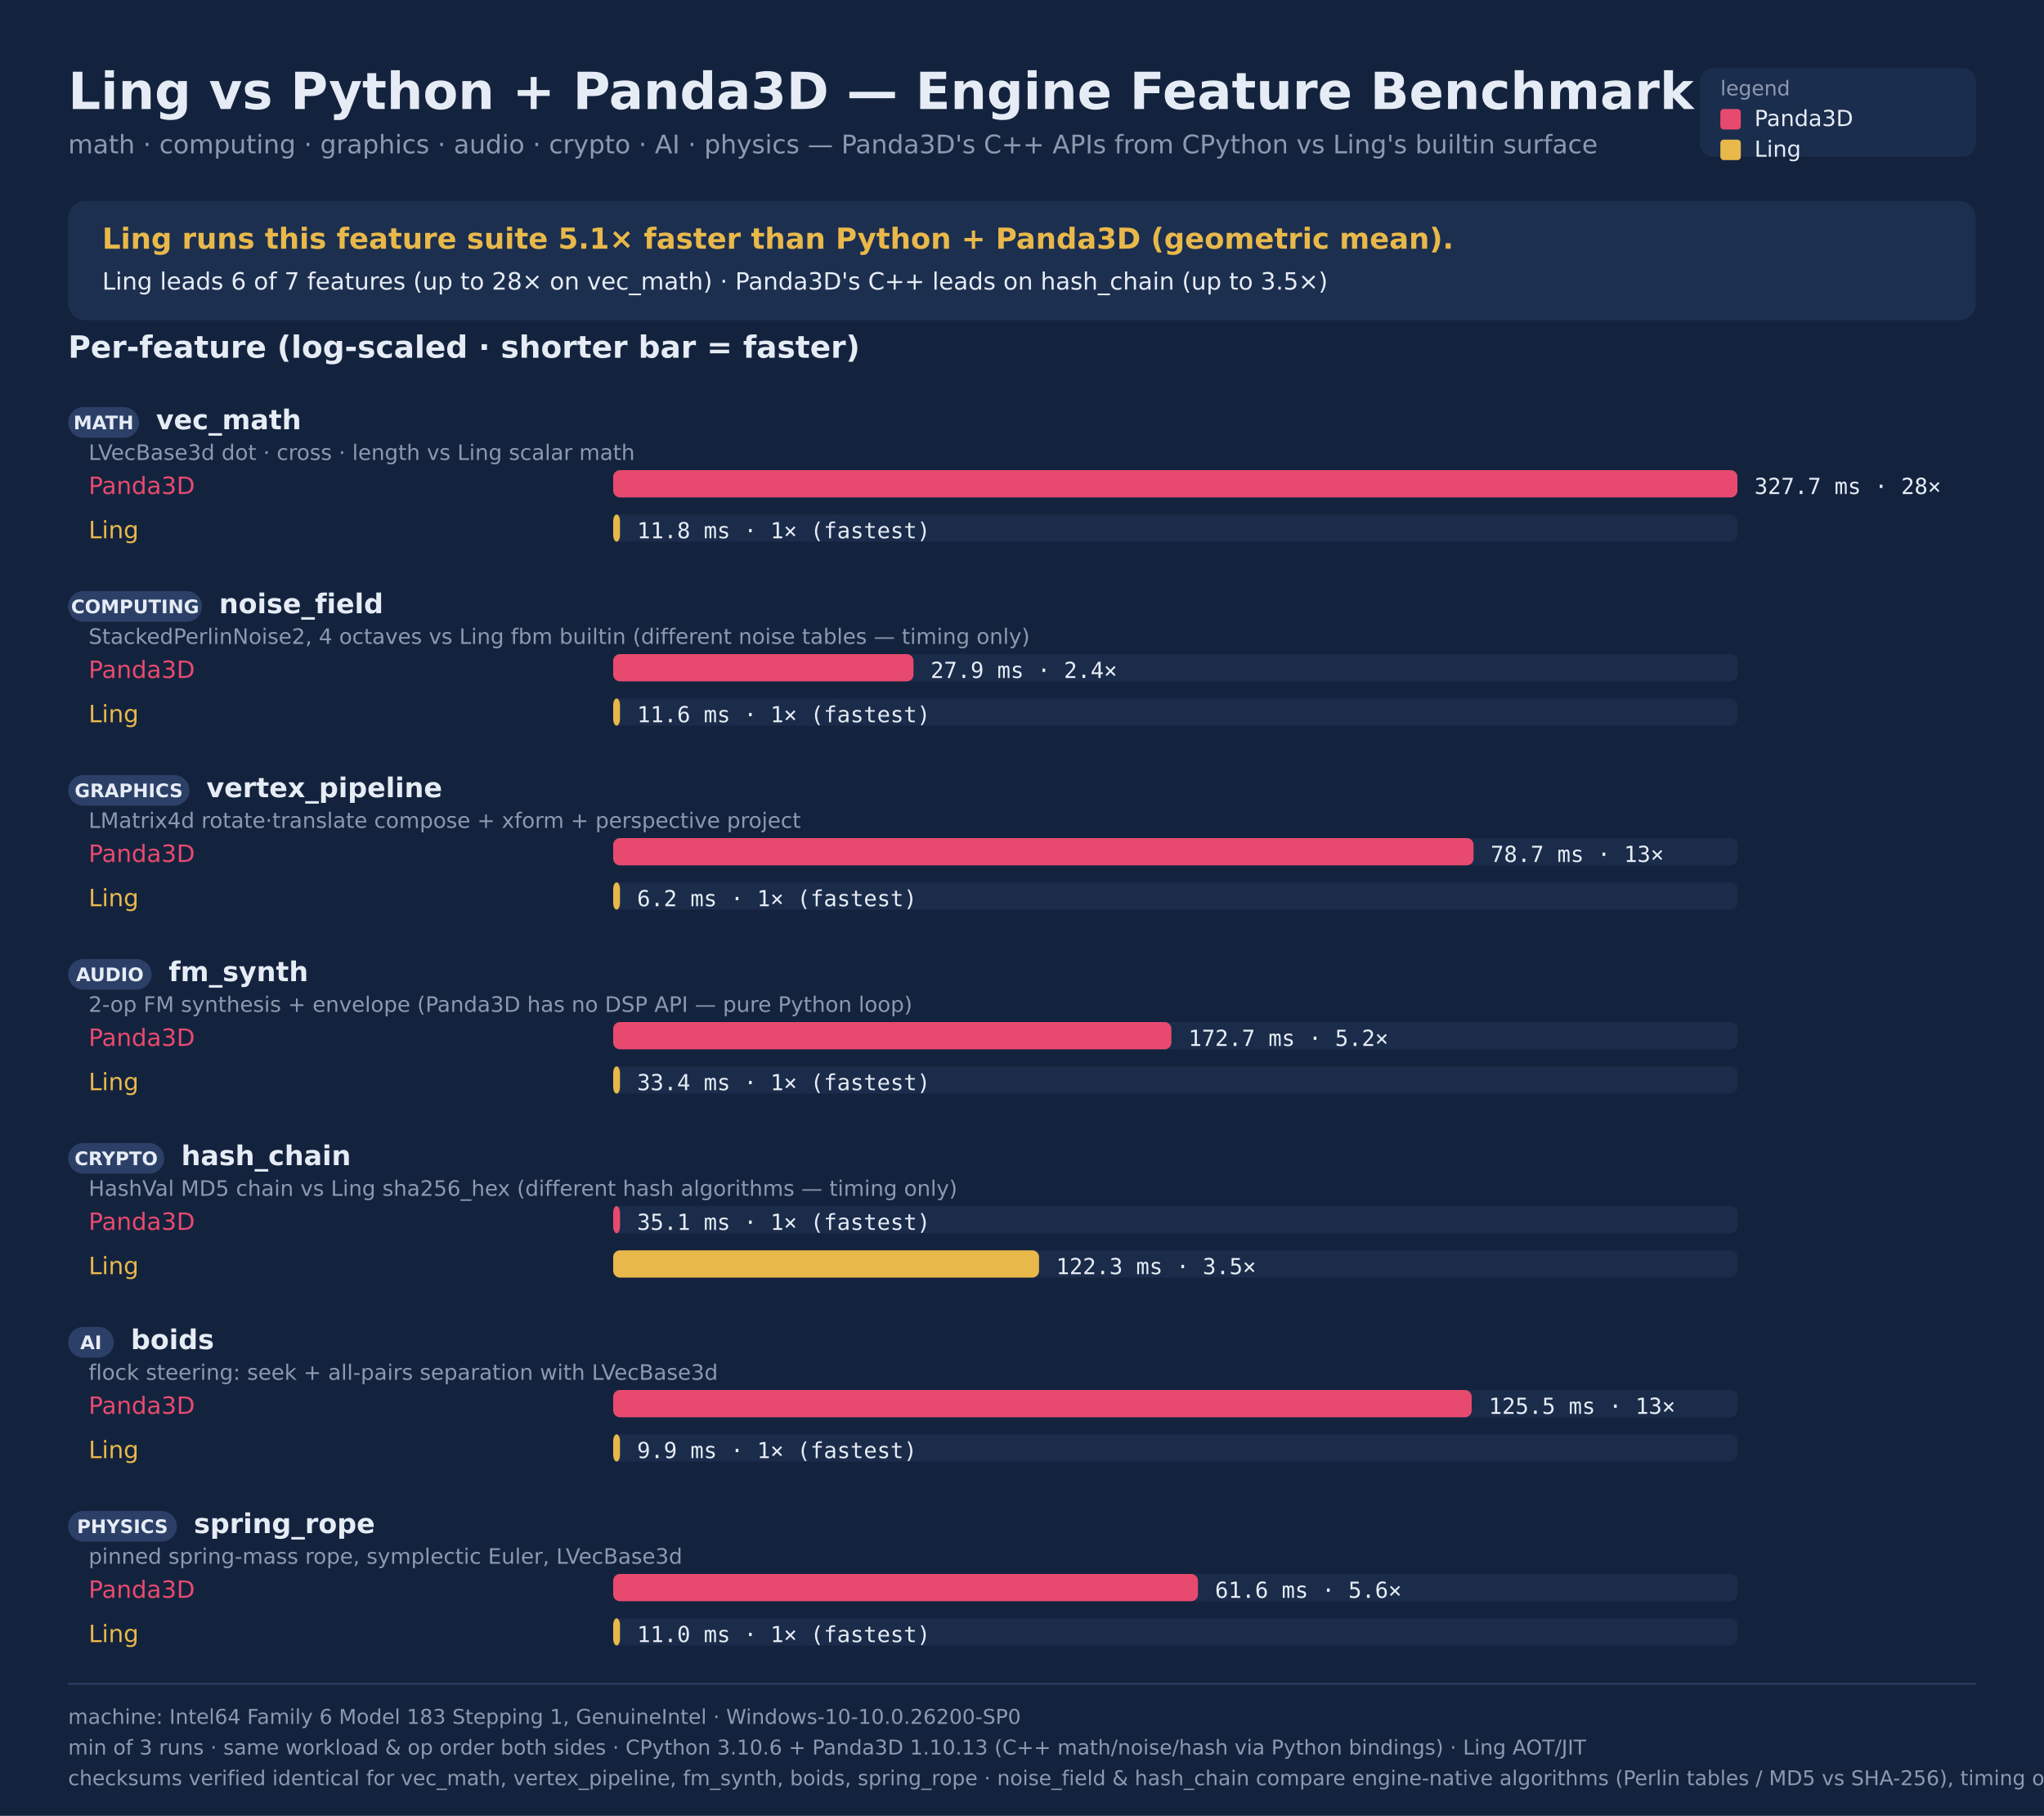
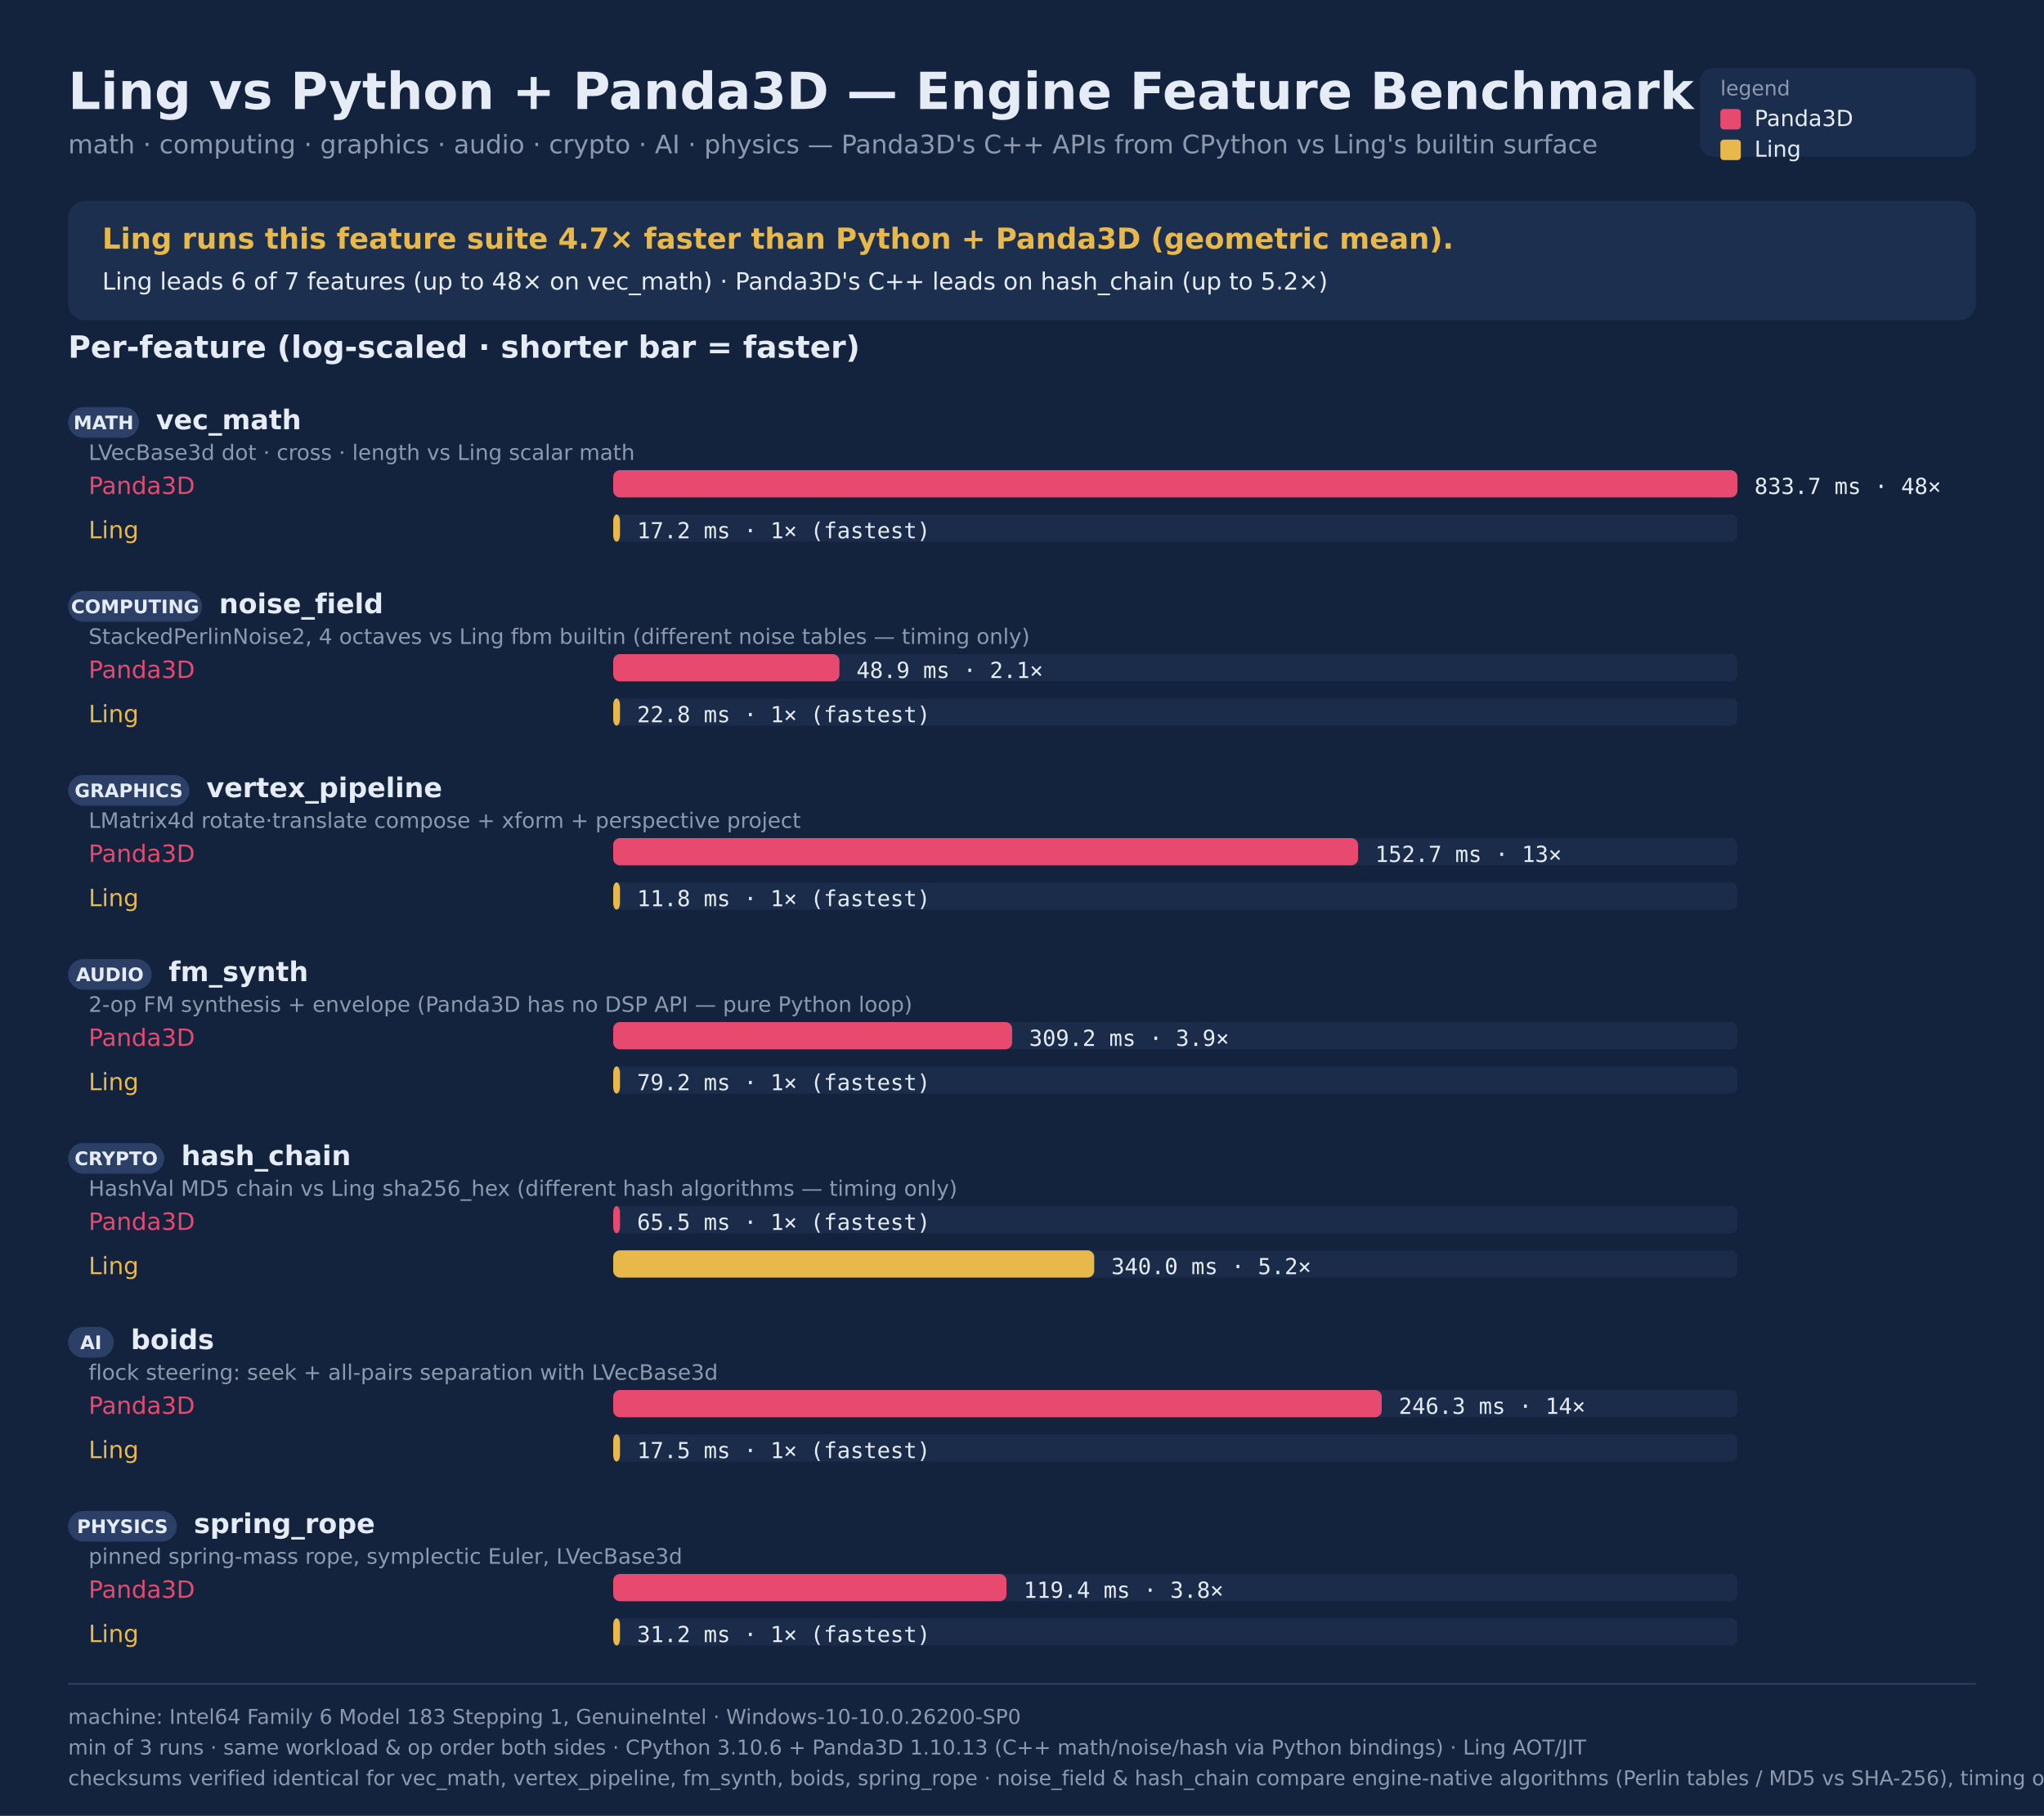
<svg xmlns="http://www.w3.org/2000/svg" width="1200" height="1066" viewBox="0 0 1200 1066">
  <rect width="1200" height="1066" fill="#14233D" />
  <text x="40.0" y="64.0" font-family="'Segoe UI', 'DejaVu Sans', sans-serif" font-size="30" fill="#E6ECF5" text-anchor="start" font-weight="bold">Ling vs Python + Panda3D — Engine Feature Benchmark</text>
  <text x="40.0" y="90.0" font-family="'Segoe UI', 'DejaVu Sans', sans-serif" font-size="15" fill="#8D99AE" text-anchor="start" font-weight="normal">math · computing · graphics · audio · crypto · AI · physics — Panda3D's C++ APIs from CPython vs Ling's builtin surface</text>
  <rect x="40.0" y="118.0" width="1120.0" height="70.0" rx="10" fill="#1C2F4F" opacity="1.0" />
-   <text x="60.0" y="146.0" font-family="'Segoe UI', 'DejaVu Sans', sans-serif" font-size="17" fill="#E8B84A" text-anchor="start" font-weight="bold">Ling runs this feature suite 5.1× faster than Python + Panda3D (geometric mean).</text>
-   <text x="60.0" y="170.0" font-family="'Segoe UI', 'DejaVu Sans', sans-serif" font-size="14" fill="#E6ECF5" text-anchor="start" font-weight="normal">Ling leads 6 of 7 features (up to 28× on vec_math)   ·   Panda3D's C++ leads on hash_chain (up to 3.5×)</text>
+   <text x="60.0" y="146.0" font-family="'Segoe UI', 'DejaVu Sans', sans-serif" font-size="17" fill="#E8B84A" text-anchor="start" font-weight="bold">Ling runs this feature suite 4.7× faster than Python + Panda3D (geometric mean).</text>
+   <text x="60.0" y="170.0" font-family="'Segoe UI', 'DejaVu Sans', sans-serif" font-size="14" fill="#E6ECF5" text-anchor="start" font-weight="normal">Ling leads 6 of 7 features (up to 48× on vec_math)   ·   Panda3D's C++ leads on hash_chain (up to 5.2×)</text>
  <text x="40.0" y="210.0" font-family="'Segoe UI', 'DejaVu Sans', sans-serif" font-size="18" fill="#E6ECF5" text-anchor="start" font-weight="bold">Per-feature (log-scaled · shorter bar = faster)</text>
  <rect x="40.0" y="239.0" width="41.6" height="18.0" rx="9" fill="#2C4067" opacity="1.0" />
  <text x="60.8" y="252.0" font-family="'Segoe UI', 'DejaVu Sans', sans-serif" font-size="11" fill="#E6ECF5" text-anchor="middle" font-weight="bold">MATH</text>
  <text x="91.6" y="252.0" font-family="'Segoe UI', 'DejaVu Sans', sans-serif" font-size="16" fill="#E6ECF5" text-anchor="start" font-weight="bold">vec_math</text>
  <text x="52.0" y="270.0" font-family="'Segoe UI', 'DejaVu Sans', sans-serif" font-size="12.5" fill="#8D99AE" text-anchor="start" font-weight="normal">LVecBase3d dot · cross · length vs Ling scalar math</text>
  <text x="52.0" y="290.0" font-family="'Segoe UI', 'DejaVu Sans', sans-serif" font-size="14" fill="#E84A6F" text-anchor="start" font-weight="normal">Panda3D</text>
  <rect x="360.0" y="276.0" width="660.0" height="16.0" rx="4" fill="#2C4067" opacity="0.3" />
  <rect x="360.0" y="276.0" width="660.0" height="16.0" rx="4" fill="#E84A6F" opacity="1.0" />
-   <text x="1030.0" y="290.0" font-family="Consolas, 'DejaVu Sans Mono', monospace" font-size="13" fill="#E6ECF5" text-anchor="start" font-weight="normal">327.7 ms   ·   28×</text>
+   <text x="1030.0" y="290.0" font-family="Consolas, 'DejaVu Sans Mono', monospace" font-size="13" fill="#E6ECF5" text-anchor="start" font-weight="normal">833.7 ms   ·   48×</text>
  <text x="52.0" y="316.0" font-family="'Segoe UI', 'DejaVu Sans', sans-serif" font-size="14" fill="#E8B84A" text-anchor="start" font-weight="normal">Ling</text>
  <rect x="360.0" y="302.0" width="660.0" height="16.0" rx="4" fill="#2C4067" opacity="0.3" />
  <rect x="360.0" y="302.0" width="4.0" height="16.0" rx="4" fill="#E8B84A" opacity="1.0" />
-   <text x="374.0" y="316.0" font-family="Consolas, 'DejaVu Sans Mono', monospace" font-size="13" fill="#E6ECF5" text-anchor="start" font-weight="normal">11.8 ms   ·   1× (fastest)</text>
+   <text x="374.0" y="316.0" font-family="Consolas, 'DejaVu Sans Mono', monospace" font-size="13" fill="#E6ECF5" text-anchor="start" font-weight="normal">17.2 ms   ·   1× (fastest)</text>
  <rect x="40.0" y="347.0" width="78.6" height="18.0" rx="9" fill="#2C4067" opacity="1.0" />
  <text x="79.3" y="360.0" font-family="'Segoe UI', 'DejaVu Sans', sans-serif" font-size="11" fill="#E6ECF5" text-anchor="middle" font-weight="bold">COMPUTING</text>
  <text x="128.6" y="360.0" font-family="'Segoe UI', 'DejaVu Sans', sans-serif" font-size="16" fill="#E6ECF5" text-anchor="start" font-weight="bold">noise_field</text>
  <text x="52.0" y="378.0" font-family="'Segoe UI', 'DejaVu Sans', sans-serif" font-size="12.5" fill="#8D99AE" text-anchor="start" font-weight="normal">StackedPerlinNoise2, 4 octaves vs Ling fbm builtin (different noise tables — timing only)</text>
  <text x="52.0" y="398.0" font-family="'Segoe UI', 'DejaVu Sans', sans-serif" font-size="14" fill="#E84A6F" text-anchor="start" font-weight="normal">Panda3D</text>
  <rect x="360.0" y="384.0" width="660.0" height="16.0" rx="4" fill="#2C4067" opacity="0.3" />
-   <rect x="360.0" y="384.0" width="176.3" height="16.0" rx="4" fill="#E84A6F" opacity="1.0" />
-   <text x="546.3" y="398.0" font-family="Consolas, 'DejaVu Sans Mono', monospace" font-size="13" fill="#E6ECF5" text-anchor="start" font-weight="normal">27.9 ms   ·   2.4×</text>
+   <rect x="360.0" y="384.0" width="132.8" height="16.0" rx="4" fill="#E84A6F" opacity="1.0" />
+   <text x="502.8" y="398.0" font-family="Consolas, 'DejaVu Sans Mono', monospace" font-size="13" fill="#E6ECF5" text-anchor="start" font-weight="normal">48.9 ms   ·   2.1×</text>
  <text x="52.0" y="424.0" font-family="'Segoe UI', 'DejaVu Sans', sans-serif" font-size="14" fill="#E8B84A" text-anchor="start" font-weight="normal">Ling</text>
  <rect x="360.0" y="410.0" width="660.0" height="16.0" rx="4" fill="#2C4067" opacity="0.3" />
  <rect x="360.0" y="410.0" width="4.0" height="16.0" rx="4" fill="#E8B84A" opacity="1.0" />
-   <text x="374.0" y="424.0" font-family="Consolas, 'DejaVu Sans Mono', monospace" font-size="13" fill="#E6ECF5" text-anchor="start" font-weight="normal">11.6 ms   ·   1× (fastest)</text>
+   <text x="374.0" y="424.0" font-family="Consolas, 'DejaVu Sans Mono', monospace" font-size="13" fill="#E6ECF5" text-anchor="start" font-weight="normal">22.8 ms   ·   1× (fastest)</text>
  <rect x="40.0" y="455.0" width="71.2" height="18.0" rx="9" fill="#2C4067" opacity="1.0" />
  <text x="75.6" y="468.0" font-family="'Segoe UI', 'DejaVu Sans', sans-serif" font-size="11" fill="#E6ECF5" text-anchor="middle" font-weight="bold">GRAPHICS</text>
  <text x="121.2" y="468.0" font-family="'Segoe UI', 'DejaVu Sans', sans-serif" font-size="16" fill="#E6ECF5" text-anchor="start" font-weight="bold">vertex_pipeline</text>
  <text x="52.0" y="486.0" font-family="'Segoe UI', 'DejaVu Sans', sans-serif" font-size="12.5" fill="#8D99AE" text-anchor="start" font-weight="normal">LMatrix4d rotate·translate compose + xform + perspective project</text>
  <text x="52.0" y="506.0" font-family="'Segoe UI', 'DejaVu Sans', sans-serif" font-size="14" fill="#E84A6F" text-anchor="start" font-weight="normal">Panda3D</text>
  <rect x="360.0" y="492.0" width="660.0" height="16.0" rx="4" fill="#2C4067" opacity="0.3" />
-   <rect x="360.0" y="492.0" width="505.1" height="16.0" rx="4" fill="#E84A6F" opacity="1.0" />
-   <text x="875.1" y="506.0" font-family="Consolas, 'DejaVu Sans Mono', monospace" font-size="13" fill="#E6ECF5" text-anchor="start" font-weight="normal">78.7 ms   ·   13×</text>
+   <rect x="360.0" y="492.0" width="437.3" height="16.0" rx="4" fill="#E84A6F" opacity="1.0" />
+   <text x="807.3" y="506.0" font-family="Consolas, 'DejaVu Sans Mono', monospace" font-size="13" fill="#E6ECF5" text-anchor="start" font-weight="normal">152.7 ms   ·   13×</text>
  <text x="52.0" y="532.0" font-family="'Segoe UI', 'DejaVu Sans', sans-serif" font-size="14" fill="#E8B84A" text-anchor="start" font-weight="normal">Ling</text>
  <rect x="360.0" y="518.0" width="660.0" height="16.0" rx="4" fill="#2C4067" opacity="0.3" />
  <rect x="360.0" y="518.0" width="4.0" height="16.0" rx="4" fill="#E8B84A" opacity="1.0" />
-   <text x="374.0" y="532.0" font-family="Consolas, 'DejaVu Sans Mono', monospace" font-size="13" fill="#E6ECF5" text-anchor="start" font-weight="normal">6.2 ms   ·   1× (fastest)</text>
+   <text x="374.0" y="532.0" font-family="Consolas, 'DejaVu Sans Mono', monospace" font-size="13" fill="#E6ECF5" text-anchor="start" font-weight="normal">11.8 ms   ·   1× (fastest)</text>
  <rect x="40.0" y="563.0" width="49.0" height="18.0" rx="9" fill="#2C4067" opacity="1.0" />
  <text x="64.5" y="576.0" font-family="'Segoe UI', 'DejaVu Sans', sans-serif" font-size="11" fill="#E6ECF5" text-anchor="middle" font-weight="bold">AUDIO</text>
  <text x="99.0" y="576.0" font-family="'Segoe UI', 'DejaVu Sans', sans-serif" font-size="16" fill="#E6ECF5" text-anchor="start" font-weight="bold">fm_synth</text>
  <text x="52.0" y="594.0" font-family="'Segoe UI', 'DejaVu Sans', sans-serif" font-size="12.5" fill="#8D99AE" text-anchor="start" font-weight="normal">2-op FM synthesis + envelope (Panda3D has no DSP API — pure Python loop)</text>
  <text x="52.0" y="614.0" font-family="'Segoe UI', 'DejaVu Sans', sans-serif" font-size="14" fill="#E84A6F" text-anchor="start" font-weight="normal">Panda3D</text>
  <rect x="360.0" y="600.0" width="660.0" height="16.0" rx="4" fill="#2C4067" opacity="0.3" />
-   <rect x="360.0" y="600.0" width="327.7" height="16.0" rx="4" fill="#E84A6F" opacity="1.0" />
-   <text x="697.7" y="614.0" font-family="Consolas, 'DejaVu Sans Mono', monospace" font-size="13" fill="#E6ECF5" text-anchor="start" font-weight="normal">172.7 ms   ·   5.2×</text>
+   <rect x="360.0" y="600.0" width="234.2" height="16.0" rx="4" fill="#E84A6F" opacity="1.0" />
+   <text x="604.2" y="614.0" font-family="Consolas, 'DejaVu Sans Mono', monospace" font-size="13" fill="#E6ECF5" text-anchor="start" font-weight="normal">309.2 ms   ·   3.9×</text>
  <text x="52.0" y="640.0" font-family="'Segoe UI', 'DejaVu Sans', sans-serif" font-size="14" fill="#E8B84A" text-anchor="start" font-weight="normal">Ling</text>
  <rect x="360.0" y="626.0" width="660.0" height="16.0" rx="4" fill="#2C4067" opacity="0.3" />
  <rect x="360.0" y="626.0" width="4.0" height="16.0" rx="4" fill="#E8B84A" opacity="1.0" />
-   <text x="374.0" y="640.0" font-family="Consolas, 'DejaVu Sans Mono', monospace" font-size="13" fill="#E6ECF5" text-anchor="start" font-weight="normal">33.4 ms   ·   1× (fastest)</text>
+   <text x="374.0" y="640.0" font-family="Consolas, 'DejaVu Sans Mono', monospace" font-size="13" fill="#E6ECF5" text-anchor="start" font-weight="normal">79.2 ms   ·   1× (fastest)</text>
  <rect x="40.0" y="671.0" width="56.4" height="18.0" rx="9" fill="#2C4067" opacity="1.0" />
  <text x="68.2" y="684.0" font-family="'Segoe UI', 'DejaVu Sans', sans-serif" font-size="11" fill="#E6ECF5" text-anchor="middle" font-weight="bold">CRYPTO</text>
  <text x="106.4" y="684.0" font-family="'Segoe UI', 'DejaVu Sans', sans-serif" font-size="16" fill="#E6ECF5" text-anchor="start" font-weight="bold">hash_chain</text>
  <text x="52.0" y="702.0" font-family="'Segoe UI', 'DejaVu Sans', sans-serif" font-size="12.5" fill="#8D99AE" text-anchor="start" font-weight="normal">HashVal MD5 chain vs Ling sha256_hex (different hash algorithms — timing only)</text>
  <text x="52.0" y="722.0" font-family="'Segoe UI', 'DejaVu Sans', sans-serif" font-size="14" fill="#E84A6F" text-anchor="start" font-weight="normal">Panda3D</text>
  <rect x="360.0" y="708.0" width="660.0" height="16.0" rx="4" fill="#2C4067" opacity="0.3" />
  <rect x="360.0" y="708.0" width="4.0" height="16.0" rx="4" fill="#E84A6F" opacity="1.0" />
-   <text x="374.0" y="722.0" font-family="Consolas, 'DejaVu Sans Mono', monospace" font-size="13" fill="#E6ECF5" text-anchor="start" font-weight="normal">35.1 ms   ·   1× (fastest)</text>
+   <text x="374.0" y="722.0" font-family="Consolas, 'DejaVu Sans Mono', monospace" font-size="13" fill="#E6ECF5" text-anchor="start" font-weight="normal">65.5 ms   ·   1× (fastest)</text>
  <text x="52.0" y="748.0" font-family="'Segoe UI', 'DejaVu Sans', sans-serif" font-size="14" fill="#E8B84A" text-anchor="start" font-weight="normal">Ling</text>
  <rect x="360.0" y="734.0" width="660.0" height="16.0" rx="4" fill="#2C4067" opacity="0.3" />
-   <rect x="360.0" y="734.0" width="250.0" height="16.0" rx="4" fill="#E8B84A" opacity="1.0" />
-   <text x="620.0" y="748.0" font-family="Consolas, 'DejaVu Sans Mono', monospace" font-size="13" fill="#E6ECF5" text-anchor="start" font-weight="normal">122.3 ms   ·   3.5×</text>
+   <rect x="360.0" y="734.0" width="282.4" height="16.0" rx="4" fill="#E8B84A" opacity="1.0" />
+   <text x="652.4" y="748.0" font-family="Consolas, 'DejaVu Sans Mono', monospace" font-size="13" fill="#E6ECF5" text-anchor="start" font-weight="normal">340.0 ms   ·   5.2×</text>
  <rect x="40.0" y="779.0" width="26.8" height="18.0" rx="9" fill="#2C4067" opacity="1.0" />
  <text x="53.4" y="792.0" font-family="'Segoe UI', 'DejaVu Sans', sans-serif" font-size="11" fill="#E6ECF5" text-anchor="middle" font-weight="bold">AI</text>
  <text x="76.8" y="792.0" font-family="'Segoe UI', 'DejaVu Sans', sans-serif" font-size="16" fill="#E6ECF5" text-anchor="start" font-weight="bold">boids</text>
  <text x="52.0" y="810.0" font-family="'Segoe UI', 'DejaVu Sans', sans-serif" font-size="12.5" fill="#8D99AE" text-anchor="start" font-weight="normal">flock steering: seek + all-pairs separation with LVecBase3d</text>
  <text x="52.0" y="830.0" font-family="'Segoe UI', 'DejaVu Sans', sans-serif" font-size="14" fill="#E84A6F" text-anchor="start" font-weight="normal">Panda3D</text>
  <rect x="360.0" y="816.0" width="660.0" height="16.0" rx="4" fill="#2C4067" opacity="0.3" />
-   <rect x="360.0" y="816.0" width="504.0" height="16.0" rx="4" fill="#E84A6F" opacity="1.0" />
-   <text x="874.0" y="830.0" font-family="Consolas, 'DejaVu Sans Mono', monospace" font-size="13" fill="#E6ECF5" text-anchor="start" font-weight="normal">125.5 ms   ·   13×</text>
+   <rect x="360.0" y="816.0" width="451.2" height="16.0" rx="4" fill="#E84A6F" opacity="1.0" />
+   <text x="821.2" y="830.0" font-family="Consolas, 'DejaVu Sans Mono', monospace" font-size="13" fill="#E6ECF5" text-anchor="start" font-weight="normal">246.3 ms   ·   14×</text>
  <text x="52.0" y="856.0" font-family="'Segoe UI', 'DejaVu Sans', sans-serif" font-size="14" fill="#E8B84A" text-anchor="start" font-weight="normal">Ling</text>
  <rect x="360.0" y="842.0" width="660.0" height="16.0" rx="4" fill="#2C4067" opacity="0.3" />
  <rect x="360.0" y="842.0" width="4.0" height="16.0" rx="4" fill="#E8B84A" opacity="1.0" />
-   <text x="374.0" y="856.0" font-family="Consolas, 'DejaVu Sans Mono', monospace" font-size="13" fill="#E6ECF5" text-anchor="start" font-weight="normal">9.9 ms   ·   1× (fastest)</text>
+   <text x="374.0" y="856.0" font-family="Consolas, 'DejaVu Sans Mono', monospace" font-size="13" fill="#E6ECF5" text-anchor="start" font-weight="normal">17.5 ms   ·   1× (fastest)</text>
  <rect x="40.0" y="887.0" width="63.8" height="18.0" rx="9" fill="#2C4067" opacity="1.0" />
  <text x="71.9" y="900.0" font-family="'Segoe UI', 'DejaVu Sans', sans-serif" font-size="11" fill="#E6ECF5" text-anchor="middle" font-weight="bold">PHYSICS</text>
  <text x="113.8" y="900.0" font-family="'Segoe UI', 'DejaVu Sans', sans-serif" font-size="16" fill="#E6ECF5" text-anchor="start" font-weight="bold">spring_rope</text>
  <text x="52.0" y="918.0" font-family="'Segoe UI', 'DejaVu Sans', sans-serif" font-size="12.5" fill="#8D99AE" text-anchor="start" font-weight="normal">pinned spring-mass rope, symplectic Euler, LVecBase3d</text>
  <text x="52.0" y="938.0" font-family="'Segoe UI', 'DejaVu Sans', sans-serif" font-size="14" fill="#E84A6F" text-anchor="start" font-weight="normal">Panda3D</text>
  <rect x="360.0" y="924.0" width="660.0" height="16.0" rx="4" fill="#2C4067" opacity="0.3" />
-   <rect x="360.0" y="924.0" width="343.3" height="16.0" rx="4" fill="#E84A6F" opacity="1.0" />
-   <text x="713.3" y="938.0" font-family="Consolas, 'DejaVu Sans Mono', monospace" font-size="13" fill="#E6ECF5" text-anchor="start" font-weight="normal">61.6 ms   ·   5.6×</text>
+   <rect x="360.0" y="924.0" width="230.9" height="16.0" rx="4" fill="#E84A6F" opacity="1.0" />
+   <text x="600.9" y="938.0" font-family="Consolas, 'DejaVu Sans Mono', monospace" font-size="13" fill="#E6ECF5" text-anchor="start" font-weight="normal">119.4 ms   ·   3.8×</text>
  <text x="52.0" y="964.0" font-family="'Segoe UI', 'DejaVu Sans', sans-serif" font-size="14" fill="#E8B84A" text-anchor="start" font-weight="normal">Ling</text>
  <rect x="360.0" y="950.0" width="660.0" height="16.0" rx="4" fill="#2C4067" opacity="0.3" />
  <rect x="360.0" y="950.0" width="4.0" height="16.0" rx="4" fill="#E8B84A" opacity="1.0" />
-   <text x="374.0" y="964.0" font-family="Consolas, 'DejaVu Sans Mono', monospace" font-size="13" fill="#E6ECF5" text-anchor="start" font-weight="normal">11.0 ms   ·   1× (fastest)</text>
+   <text x="374.0" y="964.0" font-family="Consolas, 'DejaVu Sans Mono', monospace" font-size="13" fill="#E6ECF5" text-anchor="start" font-weight="normal">31.2 ms   ·   1× (fastest)</text>
  <rect x="40.0" y="988.0" width="1120.0" height="1.0" rx="0" fill="#2C4067" opacity="1.0" />
  <text x="40.0" y="1012.0" font-family="'Segoe UI', 'DejaVu Sans', sans-serif" font-size="12" fill="#8D99AE" text-anchor="start" font-weight="normal">machine: Intel64 Family 6 Model 183 Stepping 1, GenuineIntel  ·  Windows-10-10.0.26200-SP0</text>
  <text x="40.0" y="1030.0" font-family="'Segoe UI', 'DejaVu Sans', sans-serif" font-size="12" fill="#8D99AE" text-anchor="start" font-weight="normal">min of 3 runs · same workload &amp; op order both sides · CPython 3.10.6 + Panda3D 1.10.13 (C++ math/noise/hash via Python bindings) · Ling AOT/JIT</text>
  <text x="40.0" y="1048.0" font-family="'Segoe UI', 'DejaVu Sans', sans-serif" font-size="12" fill="#8D99AE" text-anchor="start" font-weight="normal">checksums verified identical for vec_math, vertex_pipeline, fm_synth, boids, spring_rope · noise_field &amp; hash_chain compare engine-native algorithms (Perlin tables / MD5 vs SHA-256), timing only</text>
  <rect x="998.0" y="40.0" width="162.0" height="52.0" rx="8" fill="#1C2F4F" opacity="0.9" />
  <text x="1010.0" y="56.0" font-family="'Segoe UI', 'DejaVu Sans', sans-serif" font-size="12" fill="#8D99AE" text-anchor="start" font-weight="normal">legend</text>
  <rect x="1010.0" y="64.0" width="12.0" height="12.0" rx="2" fill="#E84A6F" opacity="1.0" />
  <text x="1030.0" y="74.0" font-family="'Segoe UI', 'DejaVu Sans', sans-serif" font-size="13" fill="#E6ECF5" text-anchor="start" font-weight="normal">Panda3D</text>
  <rect x="1010.0" y="82.0" width="12.0" height="12.0" rx="2" fill="#E8B84A" opacity="1.0" />
  <text x="1030.0" y="92.0" font-family="'Segoe UI', 'DejaVu Sans', sans-serif" font-size="13" fill="#E6ECF5" text-anchor="start" font-weight="normal">Ling</text>
</svg>
